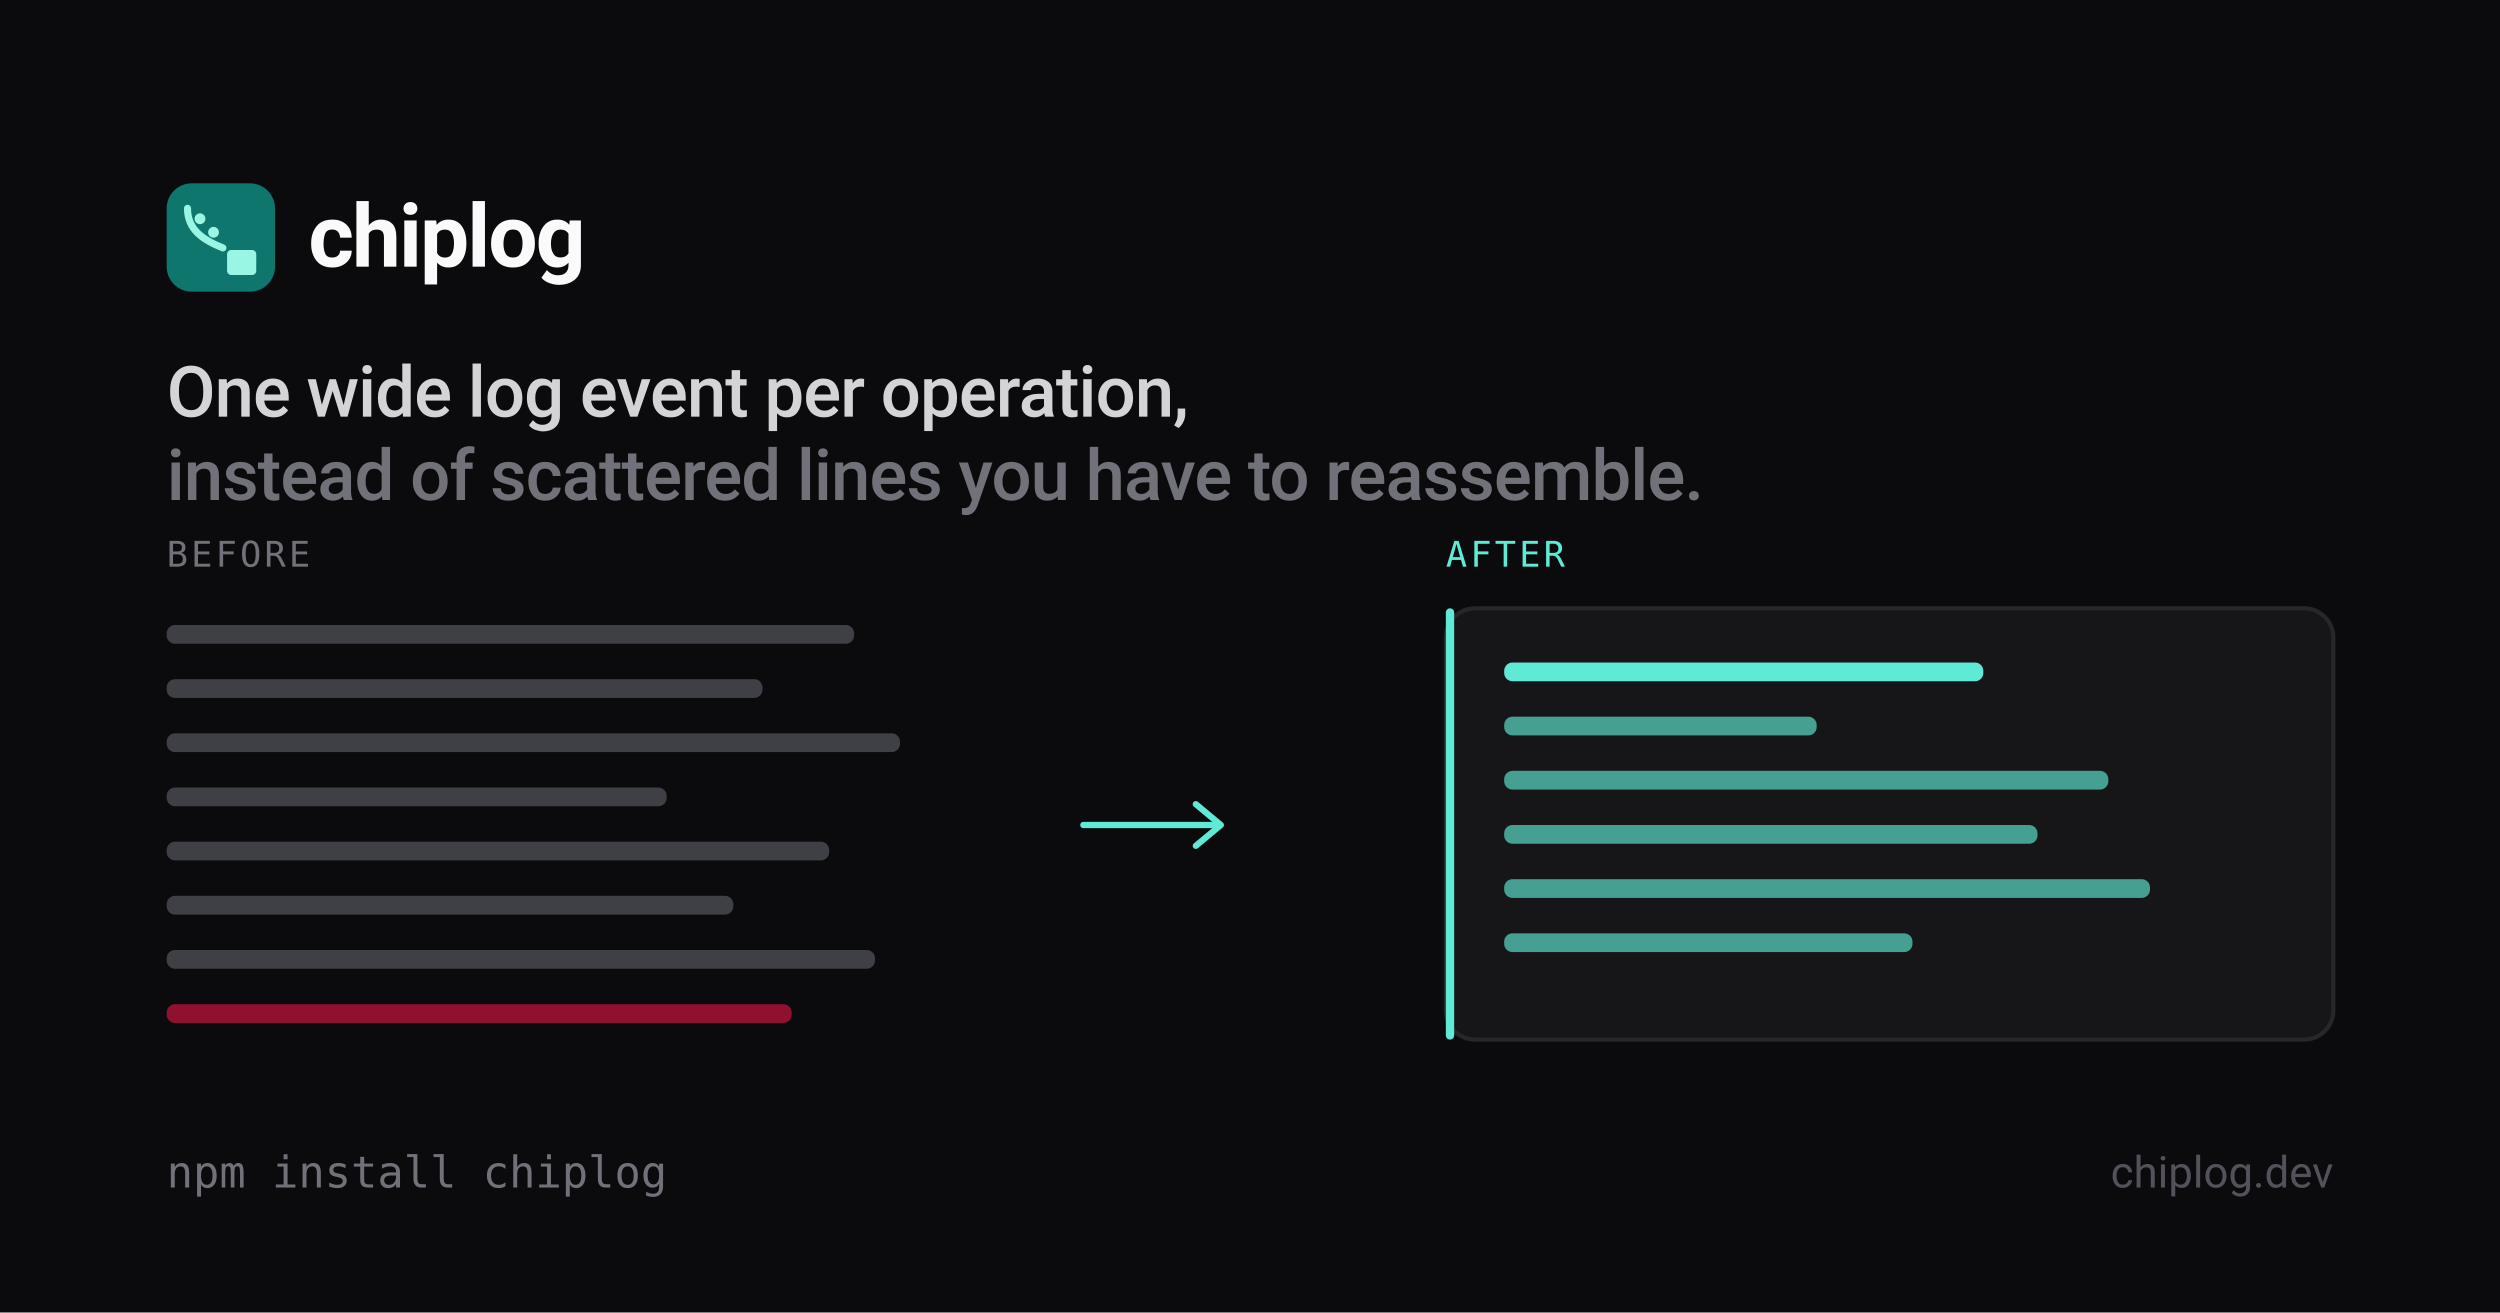
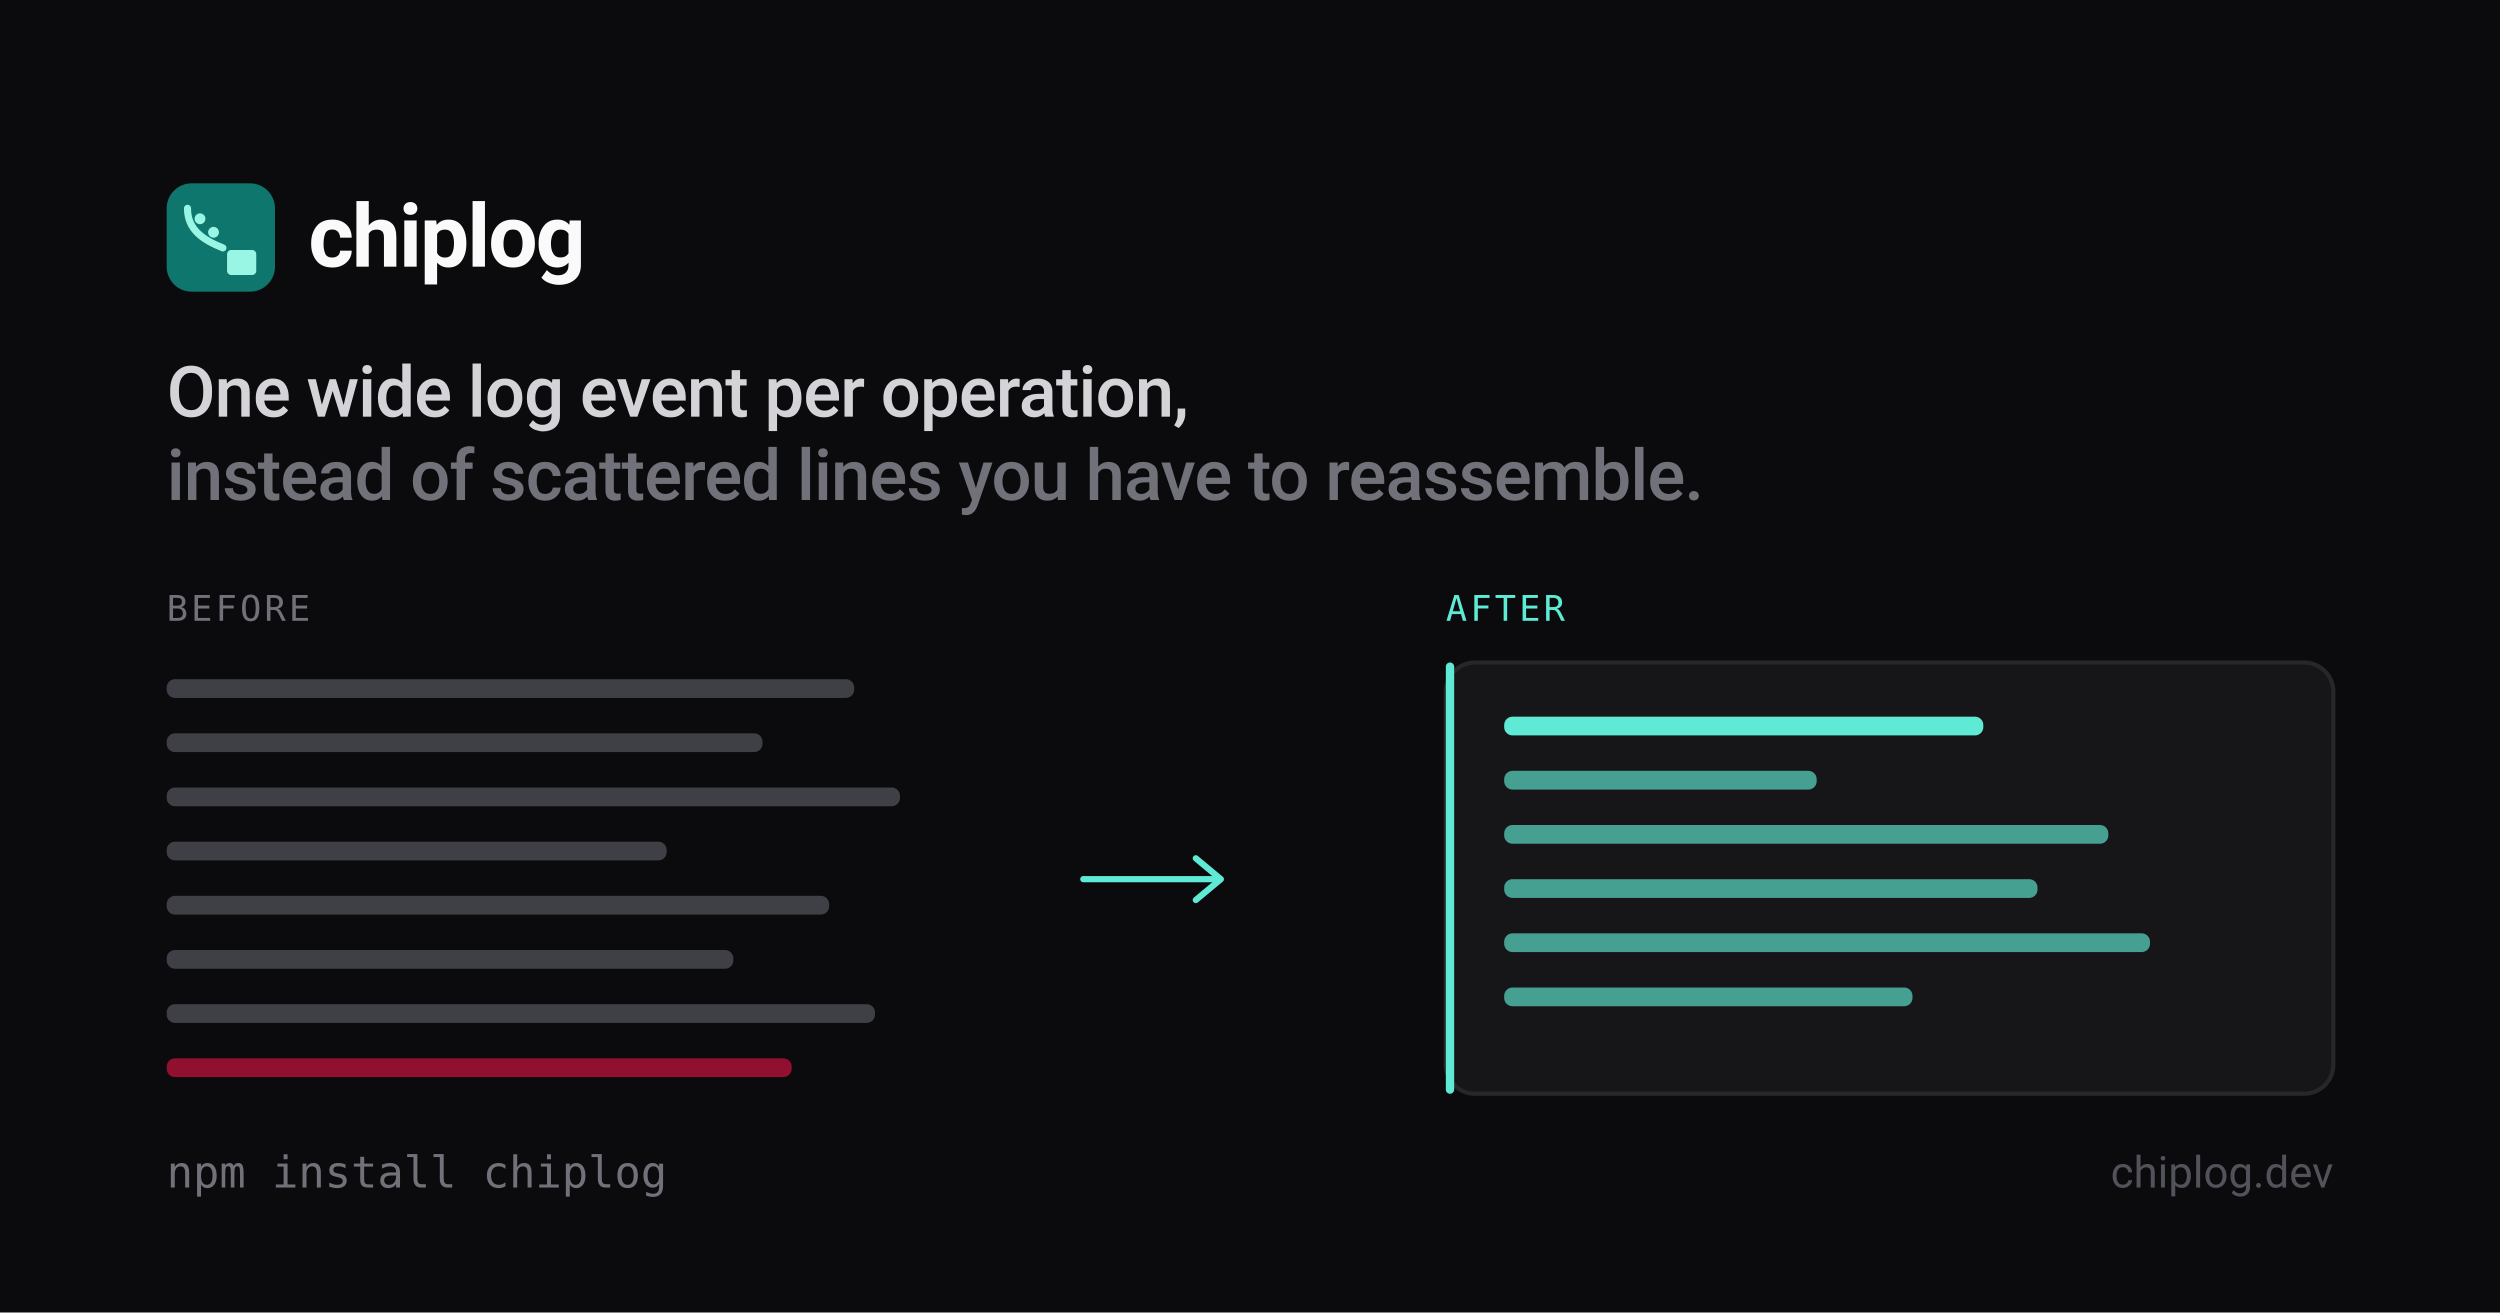
<svg xmlns="http://www.w3.org/2000/svg" width="1200" height="630" viewBox="0 0 1200 630" font-family="-apple-system, BlinkMacSystemFont, 'Segoe UI', Roboto, sans-serif">
  <rect width="1200" height="630" fill="#0b0b0d" />
-   <g fill="#3f3f46">
-     <rect x="80" y="300" width="330" height="9" rx="4" />
-     <rect x="80" y="326" width="286" height="9" rx="4" />
-     <rect x="80" y="352" width="352" height="9" rx="4" />
-     <rect x="80" y="378" width="240" height="9" rx="4" />
-     <rect x="80" y="404" width="318" height="9" rx="4" />
-     <rect x="80" y="430" width="272" height="9" rx="4" />
-     <rect x="80" y="456" width="340" height="9" rx="4" />
+   <g transform="translate(0,26)">
+     <g fill="#3f3f46">
+       <rect x="80" y="300" width="330" height="9" rx="4" />
+       <rect x="80" y="326" width="286" height="9" rx="4" />
+       <rect x="80" y="352" width="352" height="9" rx="4" />
+       <rect x="80" y="378" width="240" height="9" rx="4" />
+       <rect x="80" y="404" width="318" height="9" rx="4" />
+       <rect x="80" y="430" width="272" height="9" rx="4" />
+       <rect x="80" y="456" width="340" height="9" rx="4" />
+     </g>
+     <rect x="80" y="482" width="300" height="9" rx="4" fill="#be123c" opacity="0.75" />
+     <text x="80" y="272" fill="#71717a" font-size="17" font-family="ui-monospace, SFMono-Regular, Menlo, monospace" letter-spacing="1.5">BEFORE</text>
+     <path d="M520 396h64" stroke="#5eead4" stroke-width="3" stroke-linecap="round" />
+     <path d="M574 386l12 10-12 10" stroke="#5eead4" stroke-width="3" stroke-linecap="round" stroke-linejoin="round" fill="none" />
+     <rect x="694" y="292" width="426" height="207" rx="14" fill="#161618" stroke="#27272a" stroke-width="2" />
+     <g fill="#5eead4">
+       <rect x="722" y="318" width="230" height="9" rx="4" />
+       <rect x="722" y="344" width="150" height="9" rx="4" opacity="0.65" />
+       <rect x="722" y="370" width="290" height="9" rx="4" opacity="0.65" />
+       <rect x="722" y="396" width="256" height="9" rx="4" opacity="0.65" />
+       <rect x="722" y="422" width="310" height="9" rx="4" opacity="0.65" />
+       <rect x="722" y="448" width="196" height="9" rx="4" opacity="0.65" />
+     </g>
+     <rect x="694" y="292" width="4" height="207" rx="2" fill="#5eead4" />
+     <text x="694" y="272" fill="#5eead4" font-size="17" font-family="ui-monospace, SFMono-Regular, Menlo, monospace" letter-spacing="1.5">AFTER</text>
  </g>
-   <rect x="80" y="482" width="300" height="9" rx="4" fill="#be123c" opacity="0.75" />
-   <text x="80" y="272" fill="#71717a" font-size="17" font-family="ui-monospace, SFMono-Regular, Menlo, monospace" letter-spacing="1.5">BEFORE</text>
-   <path d="M520 396h64" stroke="#5eead4" stroke-width="3" stroke-linecap="round" />
-   <path d="M574 386l12 10-12 10" stroke="#5eead4" stroke-width="3" stroke-linecap="round" stroke-linejoin="round" fill="none" />
-   <rect x="694" y="292" width="426" height="207" rx="14" fill="#161618" stroke="#27272a" stroke-width="2" />
-   <g fill="#5eead4">
-     <rect x="722" y="318" width="230" height="9" rx="4" />
-     <rect x="722" y="344" width="150" height="9" rx="4" opacity="0.65" />
-     <rect x="722" y="370" width="290" height="9" rx="4" opacity="0.65" />
-     <rect x="722" y="396" width="256" height="9" rx="4" opacity="0.65" />
-     <rect x="722" y="422" width="310" height="9" rx="4" opacity="0.65" />
-     <rect x="722" y="448" width="196" height="9" rx="4" opacity="0.65" />
-   </g>
-   <rect x="694" y="292" width="4" height="207" rx="2" fill="#5eead4" />
-   <text x="694" y="272" fill="#5eead4" font-size="17" font-family="ui-monospace, SFMono-Regular, Menlo, monospace" letter-spacing="1.5">AFTER</text>
  <rect x="80" y="88" width="52" height="52" rx="12" fill="#0f766e" />
  <path d="M90 100c0 10 7 15 17 19" stroke="#99f6e4" stroke-width="3.4" stroke-linecap="round" fill="none" />
  <circle cx="96" cy="105" r="2.6" fill="#99f6e4" />
  <circle cx="102.5" cy="111.5" r="2.6" fill="#99f6e4" />
  <rect x="109" y="120" width="14" height="12" rx="2" fill="#99f6e4" />
  <text x="148" y="128" fill="#fafafa" font-size="42" font-weight="600" letter-spacing="-1">chiplog</text>
  <text x="80" y="200" fill="#d4d4d8" font-size="34" font-weight="500" letter-spacing="-0.5">One wide log event per operation,</text>
  <text x="80" y="240" fill="#71717a" font-size="34" font-weight="500" letter-spacing="-0.5">instead of scattered lines you have to reassemble.</text>
  <text x="80" y="570" fill="#71717a" font-size="21" font-family="ui-monospace, SFMono-Regular, Menlo, monospace">npm install chiplog</text>
  <text x="1120" y="570" fill="#52525b" font-size="21" text-anchor="end">chiplog.dev</text>
</svg>
